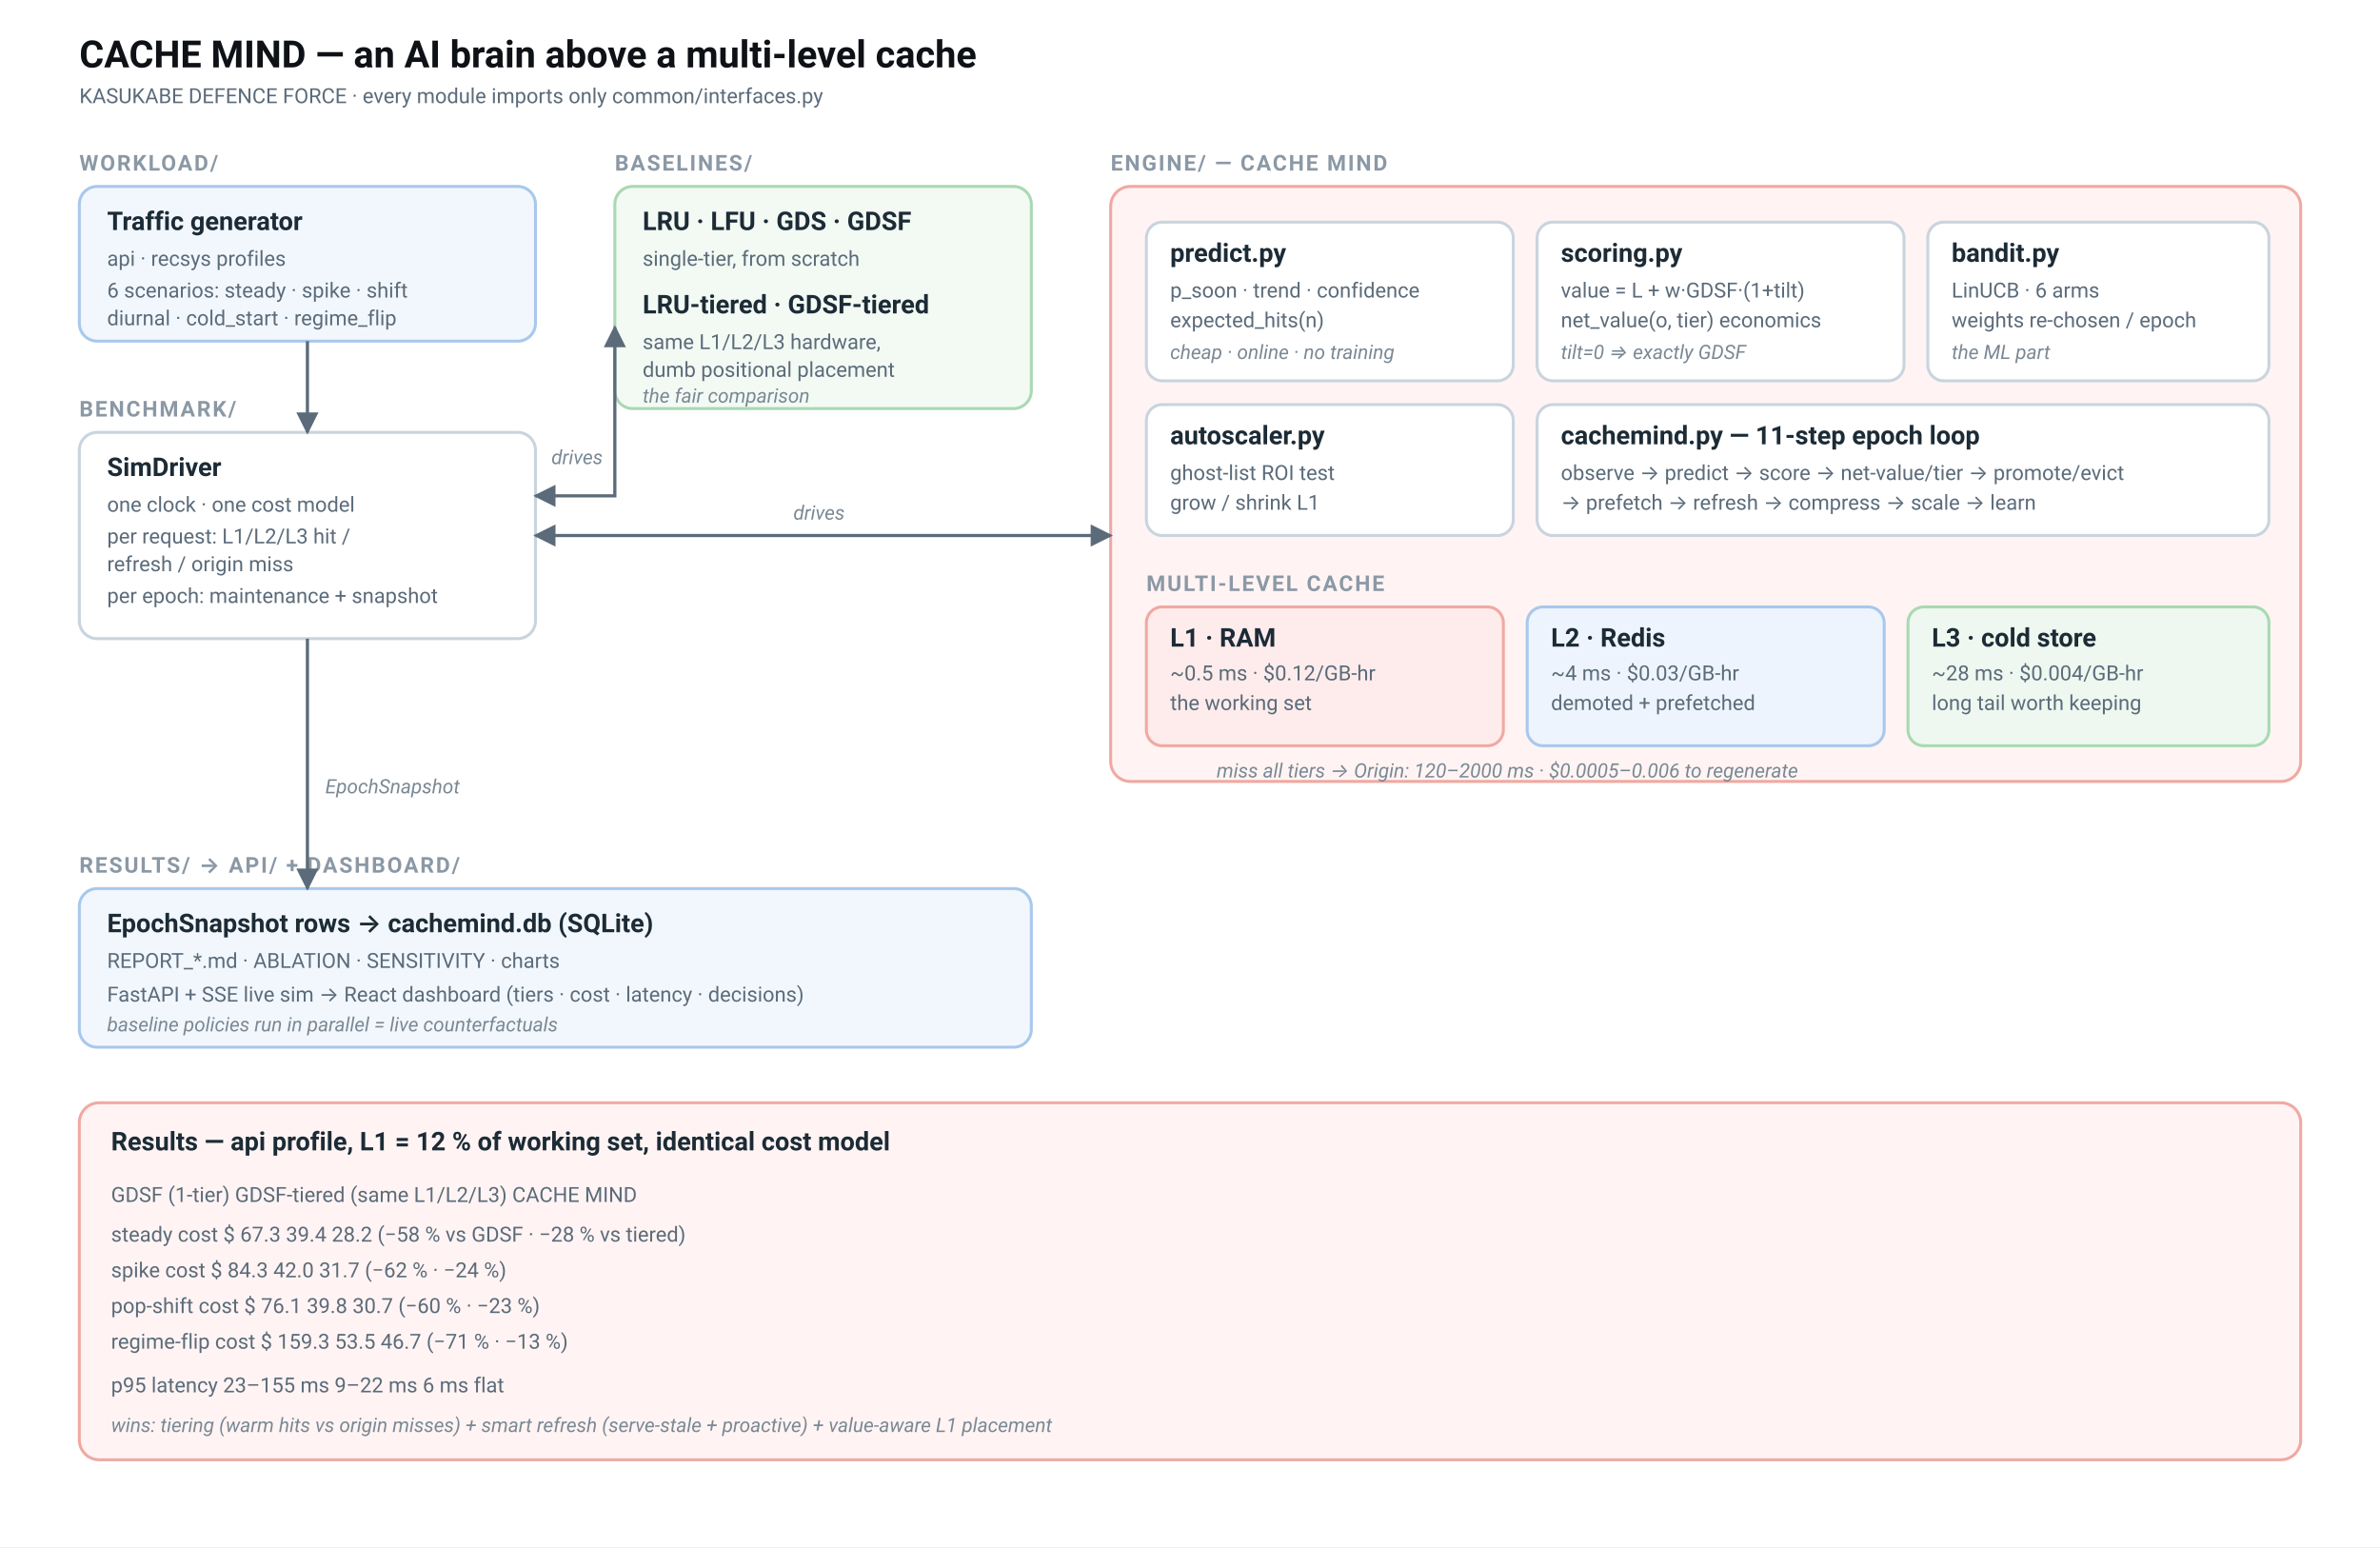
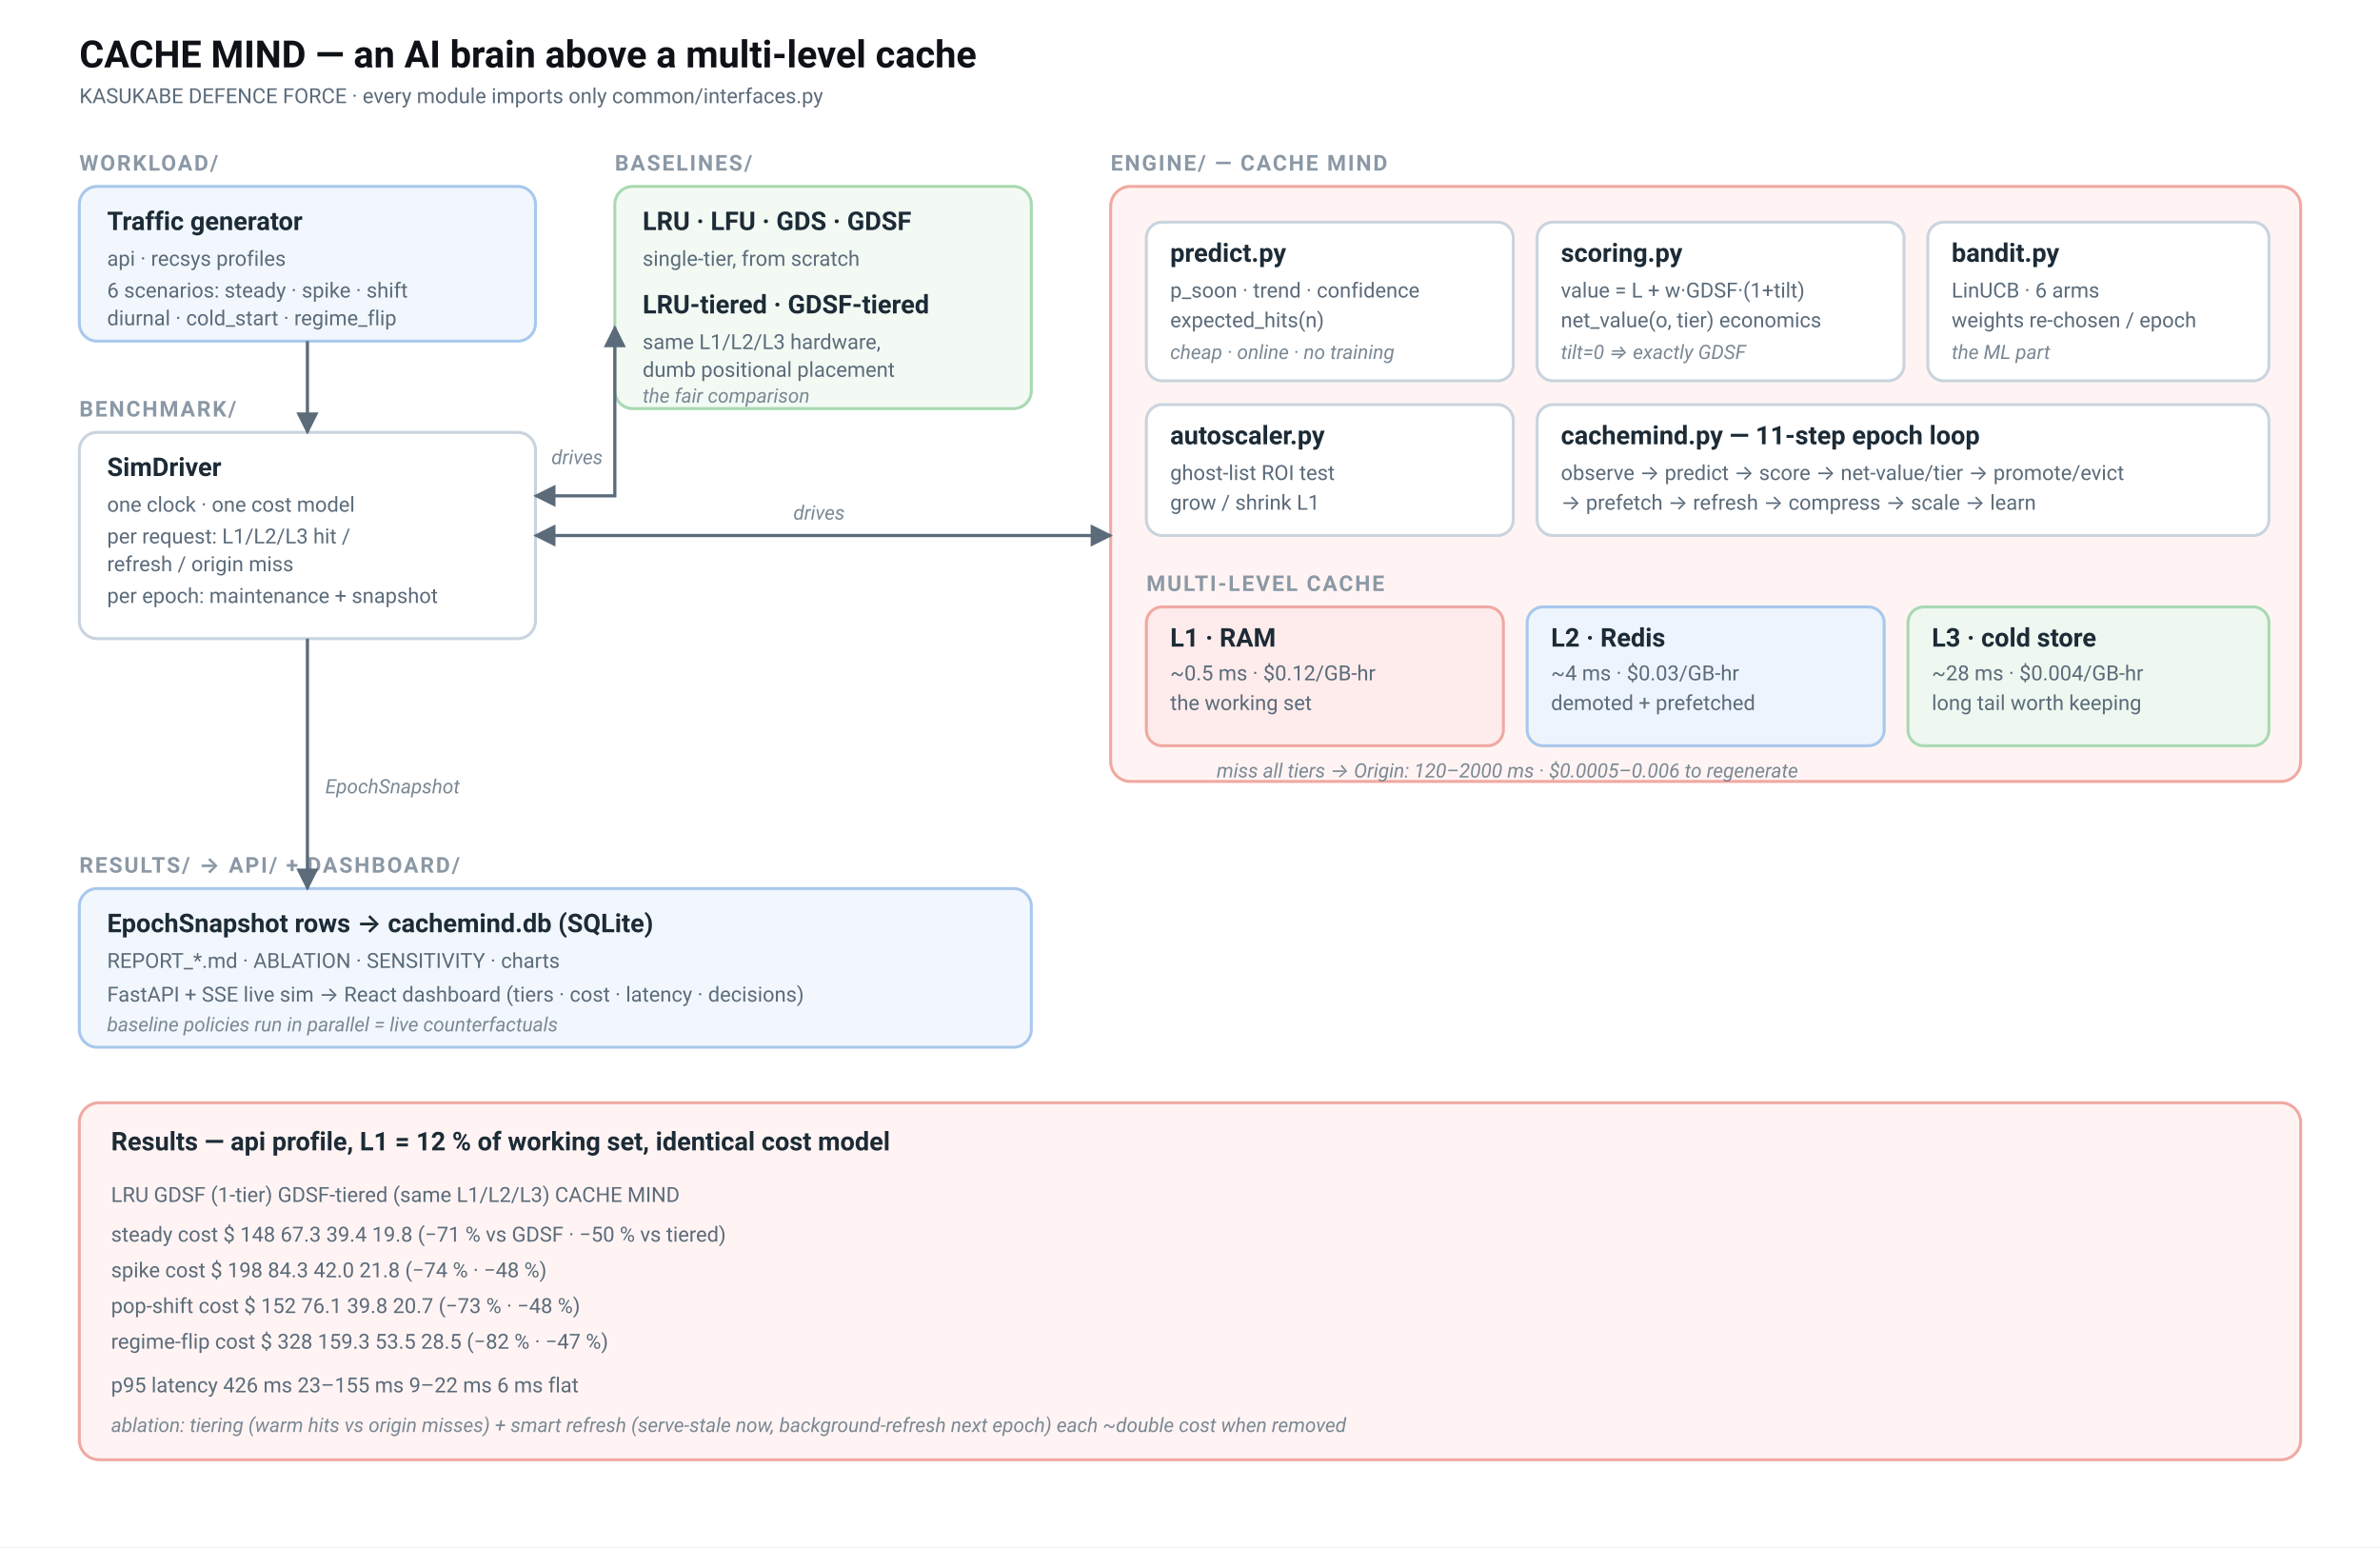
<svg xmlns="http://www.w3.org/2000/svg" viewBox="0 0 1200 780" font-family="ui-sans-serif,-apple-system,Segoe UI,Roboto,sans-serif">
  <defs>
    <marker id="a" viewBox="0 0 10 10" refX="9" refY="5" markerWidth="7" markerHeight="7" orient="auto-start-reverse">
      <path d="M0 0 L10 5 L0 10 z" fill="#5b6b7a" />
    </marker>
    <style>
      .box{fill:#fff;stroke:#c9d4de;stroke-width:1.5}
      .lbl{font-size:13px;fill:#1c2b36;font-weight:600}
      .sub{font-size:10.5px;fill:#5b6b7a}
      .grp{font-size:11px;fill:#8b98a5;font-weight:700;letter-spacing:.08em}
      .flow{stroke:#5b6b7a;stroke-width:1.6;fill:none;marker-end:url(#a)}
      .note{font-size:10px;fill:#7a8894;font-style:italic}
      .eng{fill:#fff4f3;stroke:#f0a9a2}
      .base{fill:#f3faf4;stroke:#a9d9b2}
      .data{fill:#f2f7fd;stroke:#a8c8ec}
      .l1{fill:#fdeceb;stroke:#f0a9a2}.l2{fill:#eef4fd;stroke:#a8c8ec}.l3{fill:#eef8f0;stroke:#a9d9b2}
    </style>
  </defs>
  <rect width="1200" height="780" fill="#ffffff" />
  <text x="40" y="34" font-size="19" font-weight="700" fill="#0e1116">CACHE MIND — an AI brain above a multi-level cache</text>
  <text x="40" y="52" class="sub">KASUKABE DEFENCE FORCE · every module imports only common/interfaces.py</text>
  <text x="40" y="86" class="grp">WORKLOAD/</text>
  <rect rx="9" class="box data" x="40" y="94" width="230" height="78" />
  <text x="54" y="116" class="lbl">Traffic generator</text>
  <text x="54" y="134" class="sub">api · recsys profiles</text>
  <text x="54" y="150" class="sub">6 scenarios: steady · spike · shift</text>
  <text x="54" y="164" class="sub">diurnal · cold_start · regime_flip</text>
  <text x="40" y="210" class="grp">BENCHMARK/</text>
  <rect rx="9" class="box" x="40" y="218" width="230" height="104" />
  <text x="54" y="240" class="lbl">SimDriver</text>
  <text x="54" y="258" class="sub">one clock · one cost model</text>
  <text x="54" y="274" class="sub">per request: L1/L2/L3 hit /</text>
  <text x="54" y="288" class="sub">refresh / origin miss</text>
  <text x="54" y="304" class="sub">per epoch: maintenance + snapshot</text>
  <text x="310" y="86" class="grp">BASELINES/</text>
  <rect rx="9" class="box base" x="310" y="94" width="210" height="112" />
  <text x="324" y="116" class="lbl">LRU · LFU · GDS · GDSF</text>
  <text x="324" y="134" class="sub">single-tier, from scratch</text>
  <text x="324" y="158" class="lbl" font-size="12">LRU-tiered · GDSF-tiered</text>
  <text x="324" y="176" class="sub">same L1/L2/L3 hardware,</text>
  <text x="324" y="190" class="sub">dumb positional placement</text>
  <text x="324" y="203" class="note">the fair comparison</text>
  <text x="560" y="86" class="grp">ENGINE/ — CACHE MIND</text>
  <rect rx="10" class="box eng" x="560" y="94" width="600" height="300" />
  <rect rx="8" class="box" x="578" y="112" width="185" height="80" />
  <text x="590" y="132" class="lbl">predict.py</text>
  <text x="590" y="150" class="sub">p_soon · trend · confidence</text>
  <text x="590" y="165" class="sub">expected_hits(n)</text>
  <text x="590" y="181" class="note">cheap · online · no training</text>
  <rect rx="8" class="box" x="775" y="112" width="185" height="80" />
  <text x="787" y="132" class="lbl">scoring.py</text>
  <text x="787" y="150" class="sub">value = L + w·GDSF·(1+tilt)</text>
  <text x="787" y="165" class="sub">net_value(o, tier) economics</text>
  <text x="787" y="181" class="note">tilt=0 ⇒ exactly GDSF</text>
  <rect rx="8" class="box" x="972" y="112" width="172" height="80" />
  <text x="984" y="132" class="lbl">bandit.py</text>
  <text x="984" y="150" class="sub">LinUCB · 6 arms</text>
  <text x="984" y="165" class="sub">weights re-chosen / epoch</text>
  <text x="984" y="181" class="note">the ML part</text>
  <rect rx="8" class="box" x="578" y="204" width="185" height="66" />
  <text x="590" y="224" class="lbl">autoscaler.py</text>
  <text x="590" y="242" class="sub">ghost-list ROI test</text>
  <text x="590" y="257" class="sub">grow / shrink L1</text>
  <rect rx="8" class="box" x="775" y="204" width="369" height="66" />
  <text x="787" y="224" class="lbl">cachemind.py — 11-step epoch loop</text>
  <text x="787" y="242" class="sub">observe → predict → score → net-value/tier → promote/evict</text>
  <text x="787" y="257" class="sub">→ prefetch → refresh → compress → scale → learn</text>
  <text x="578" y="298" class="grp">MULTI-LEVEL CACHE</text>
  <rect rx="8" class="box l1" x="578" y="306" width="180" height="70" />
  <text x="590" y="326" class="lbl">L1 · RAM</text>
  <text x="590" y="343" class="sub">~0.5 ms · $0.12/GB-hr</text>
  <text x="590" y="358" class="sub">the working set</text>
  <rect rx="8" class="box l2" x="770" y="306" width="180" height="70" />
  <text x="782" y="326" class="lbl">L2 · Redis</text>
  <text x="782" y="343" class="sub">~4 ms · $0.03/GB-hr</text>
  <text x="782" y="358" class="sub">demoted + prefetched</text>
  <rect rx="8" class="box l3" x="962" y="306" width="182" height="70" />
  <text x="974" y="326" class="lbl">L3 · cold store</text>
  <text x="974" y="343" class="sub">~28 ms · $0.004/GB-hr</text>
  <text x="974" y="358" class="sub">long tail worth keeping</text>
  <text x="760" y="392" class="note" text-anchor="middle">miss all tiers → Origin: 120–2000 ms · $0.0005–0.006 to regenerate</text>
  <text x="40" y="440" class="grp">RESULTS/  →  API/ + DASHBOARD/</text>
  <rect rx="9" class="box data" x="40" y="448" width="480" height="80" />
  <text x="54" y="470" class="lbl">EpochSnapshot rows → cachemind.db (SQLite)</text>
  <text x="54" y="488" class="sub">REPORT_*.md · ABLATION · SENSITIVITY · charts</text>
  <text x="54" y="505" class="sub">FastAPI + SSE live sim → React dashboard (tiers · cost · latency · decisions)</text>
  <text x="54" y="520" class="note">baseline policies run in parallel = live counterfactuals</text>
  <rect rx="10" class="box eng" x="40" y="556" width="1120" height="180" />
  <text x="56" y="580" class="lbl">Results — api profile, L1 = 12 % of working set, identical cost model</text>
-   <text x="56" y="606" class="sub">                      GDSF (1-tier)   GDSF-tiered (same L1/L2/L3)   CACHE MIND</text>
-   <text x="56" y="626" class="sub">  steady      cost $     67.3             39.4                       28.2      (−58 % vs GDSF · −28 % vs tiered)</text>
-   <text x="56" y="644" class="sub">  spike       cost $     84.3             42.0                       31.7      (−62 % · −24 %)</text>
-   <text x="56" y="662" class="sub">  pop-shift   cost $     76.1             39.8                       30.7      (−60 % · −23 %)</text>
-   <text x="56" y="680" class="sub">  regime-flip cost $    159.3             53.5                       46.7      (−71 % · −13 %)</text>
-   <text x="56" y="702" class="sub">  p95 latency         23–155 ms         9–22 ms                  6 ms flat</text>
-   <text x="56" y="722" class="note">wins: tiering (warm hits vs origin misses) + smart refresh (serve-stale + proactive) + value-aware L1 placement</text>
+   <text x="56" y="606" class="sub">                    LRU     GDSF (1-tier)   GDSF-tiered (same L1/L2/L3)   CACHE MIND</text>
+   <text x="56" y="626" class="sub">  steady      cost $  148       67.3             39.4                        19.8    (−71 % vs GDSF · −50 % vs tiered)</text>
+   <text x="56" y="644" class="sub">  spike       cost $  198       84.3             42.0                        21.8    (−74 % · −48 %)</text>
+   <text x="56" y="662" class="sub">  pop-shift   cost $  152       76.1             39.8                        20.7    (−73 % · −48 %)</text>
+   <text x="56" y="680" class="sub">  regime-flip cost $  328      159.3             53.5                        28.5    (−82 % · −47 %)</text>
+   <text x="56" y="702" class="sub">  p95 latency       426 ms   23–155 ms         9–22 ms                    6 ms flat</text>
+   <text x="56" y="722" class="note">ablation: tiering (warm hits vs origin misses) + smart refresh (serve-stale now, background-refresh next epoch) each ~double cost when removed</text>
  <path class="flow" d="M155 172 L155 218" />
  <path class="flow" d="M270 250 L310 250 L310 165" marker-start="url(#a)" />
  <text x="278" y="234" class="note">drives</text>
  <path class="flow" d="M270 270 L560 270" marker-start="url(#a)" />
  <text x="400" y="262" class="note">drives</text>
  <path class="flow" d="M155 322 L155 448" />
  <text x="164" y="400" class="note">EpochSnapshot</text>
</svg>
